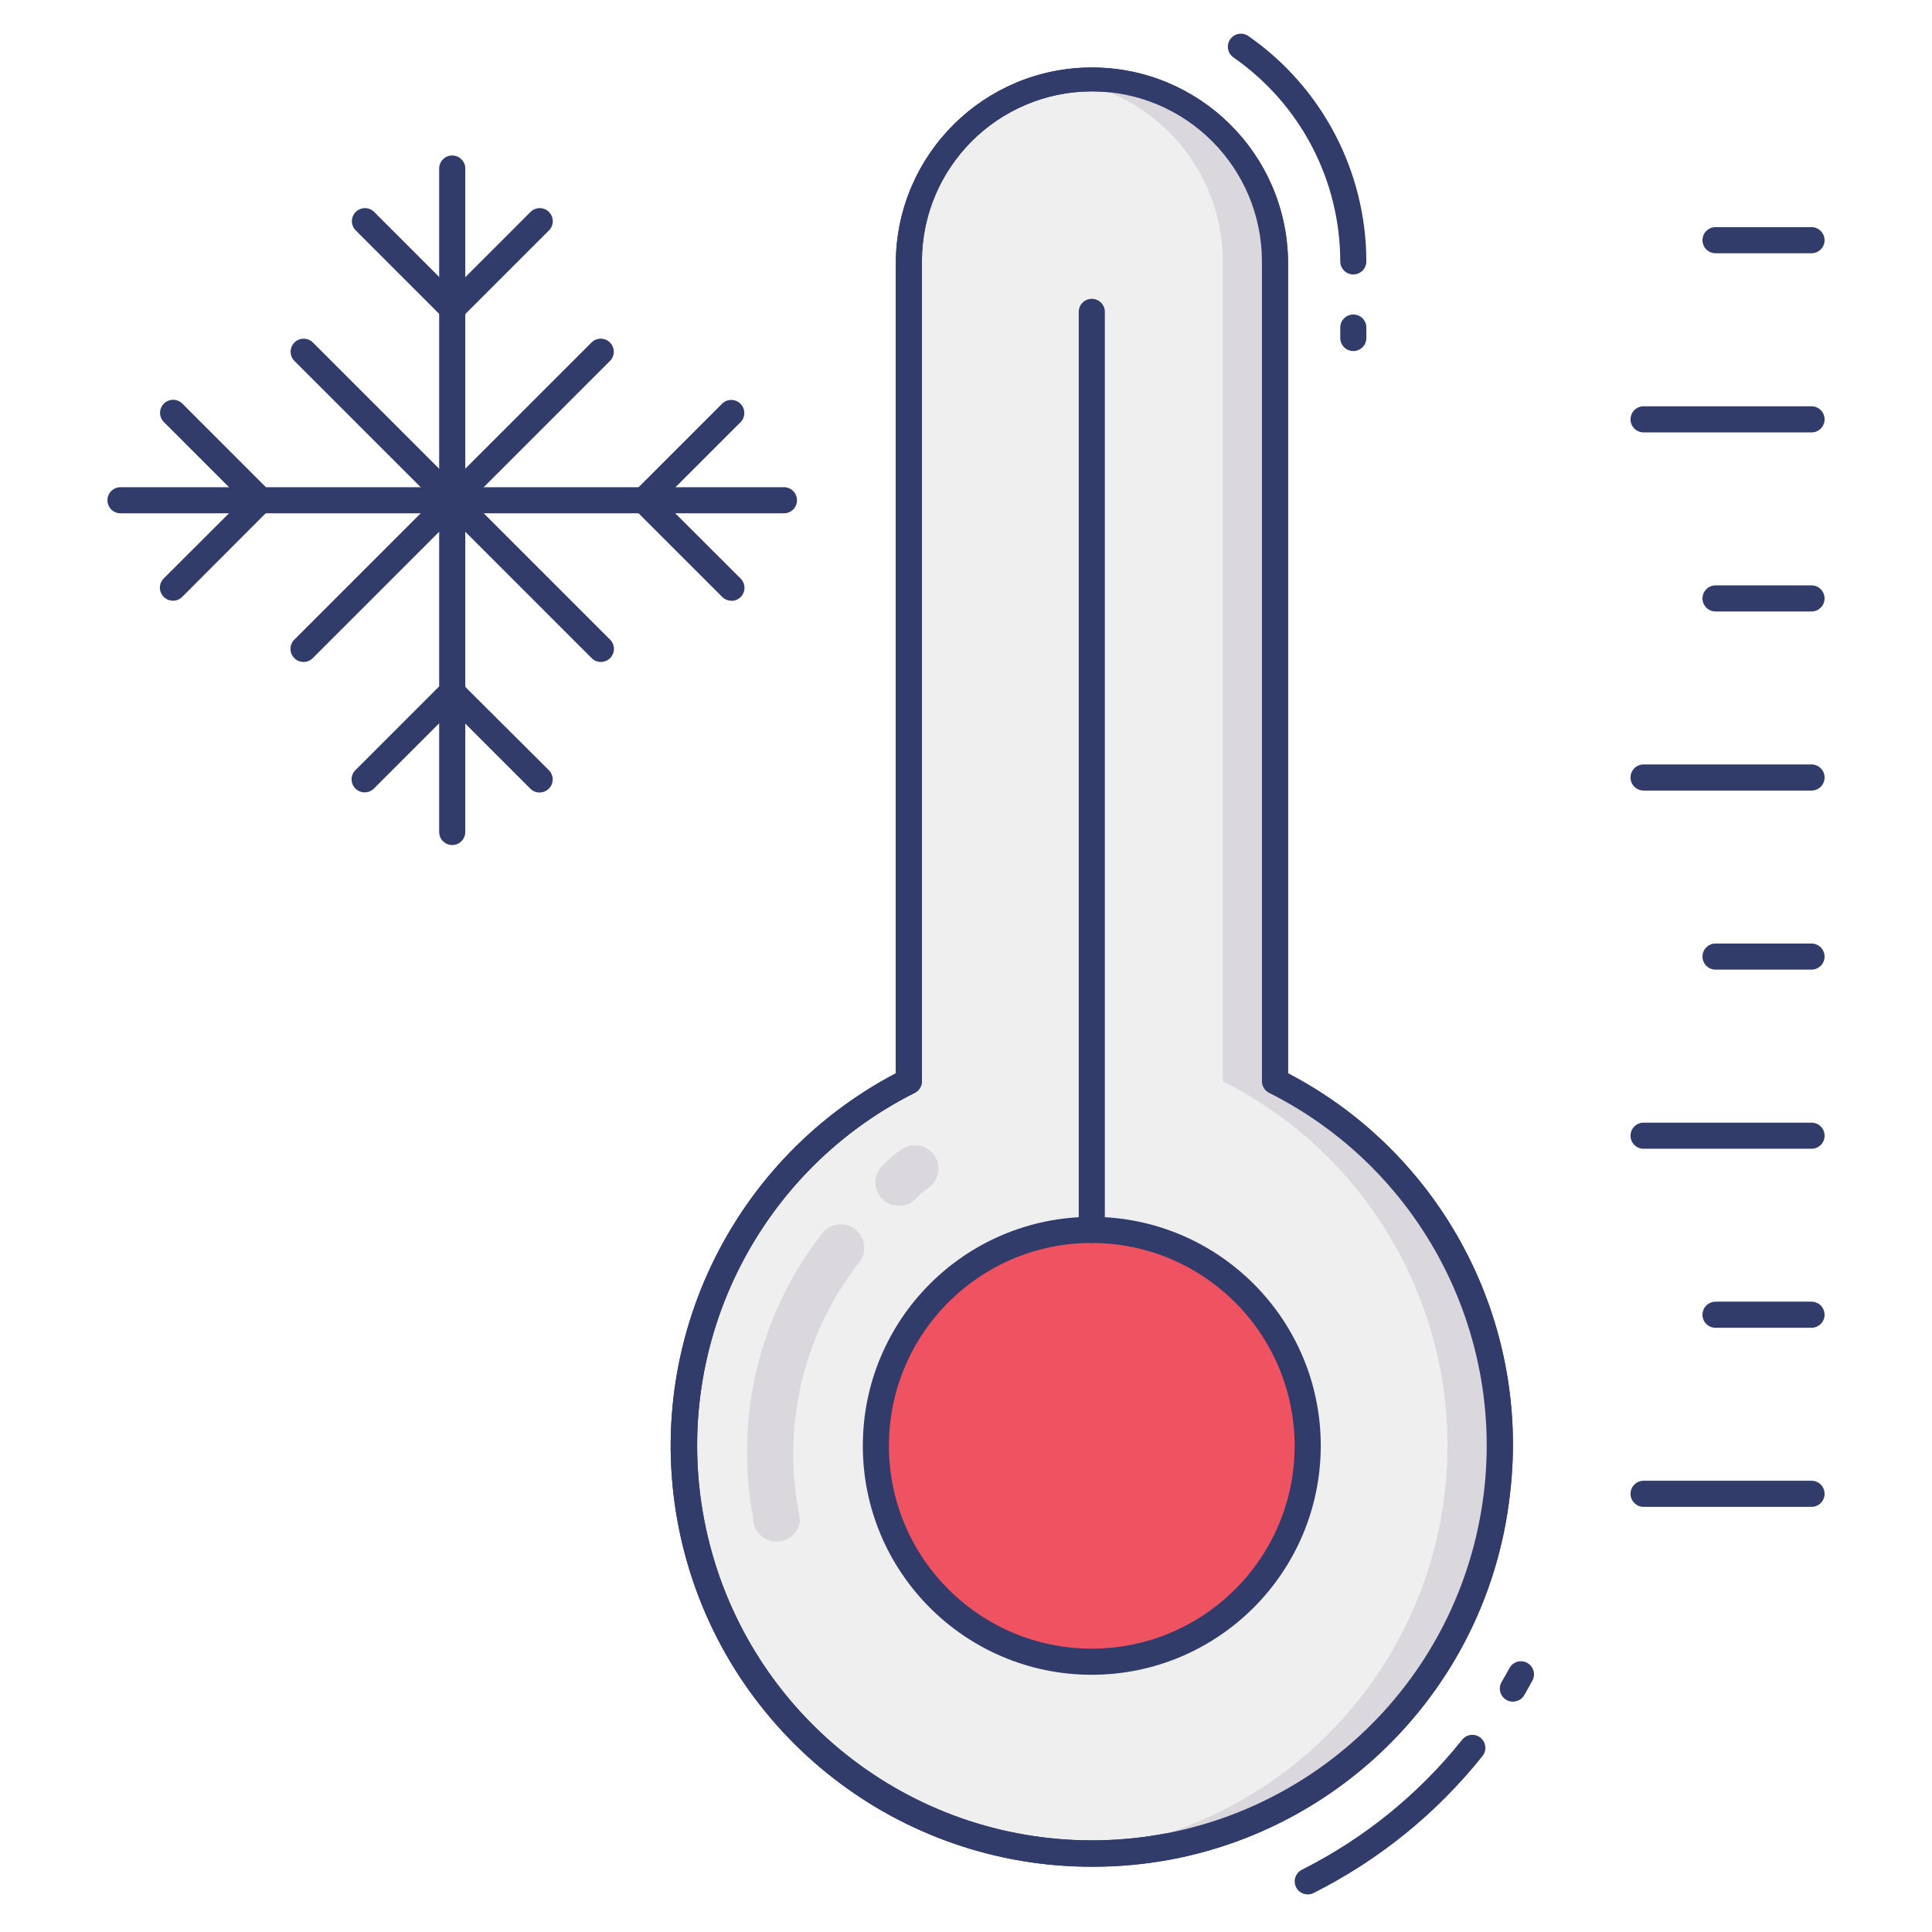
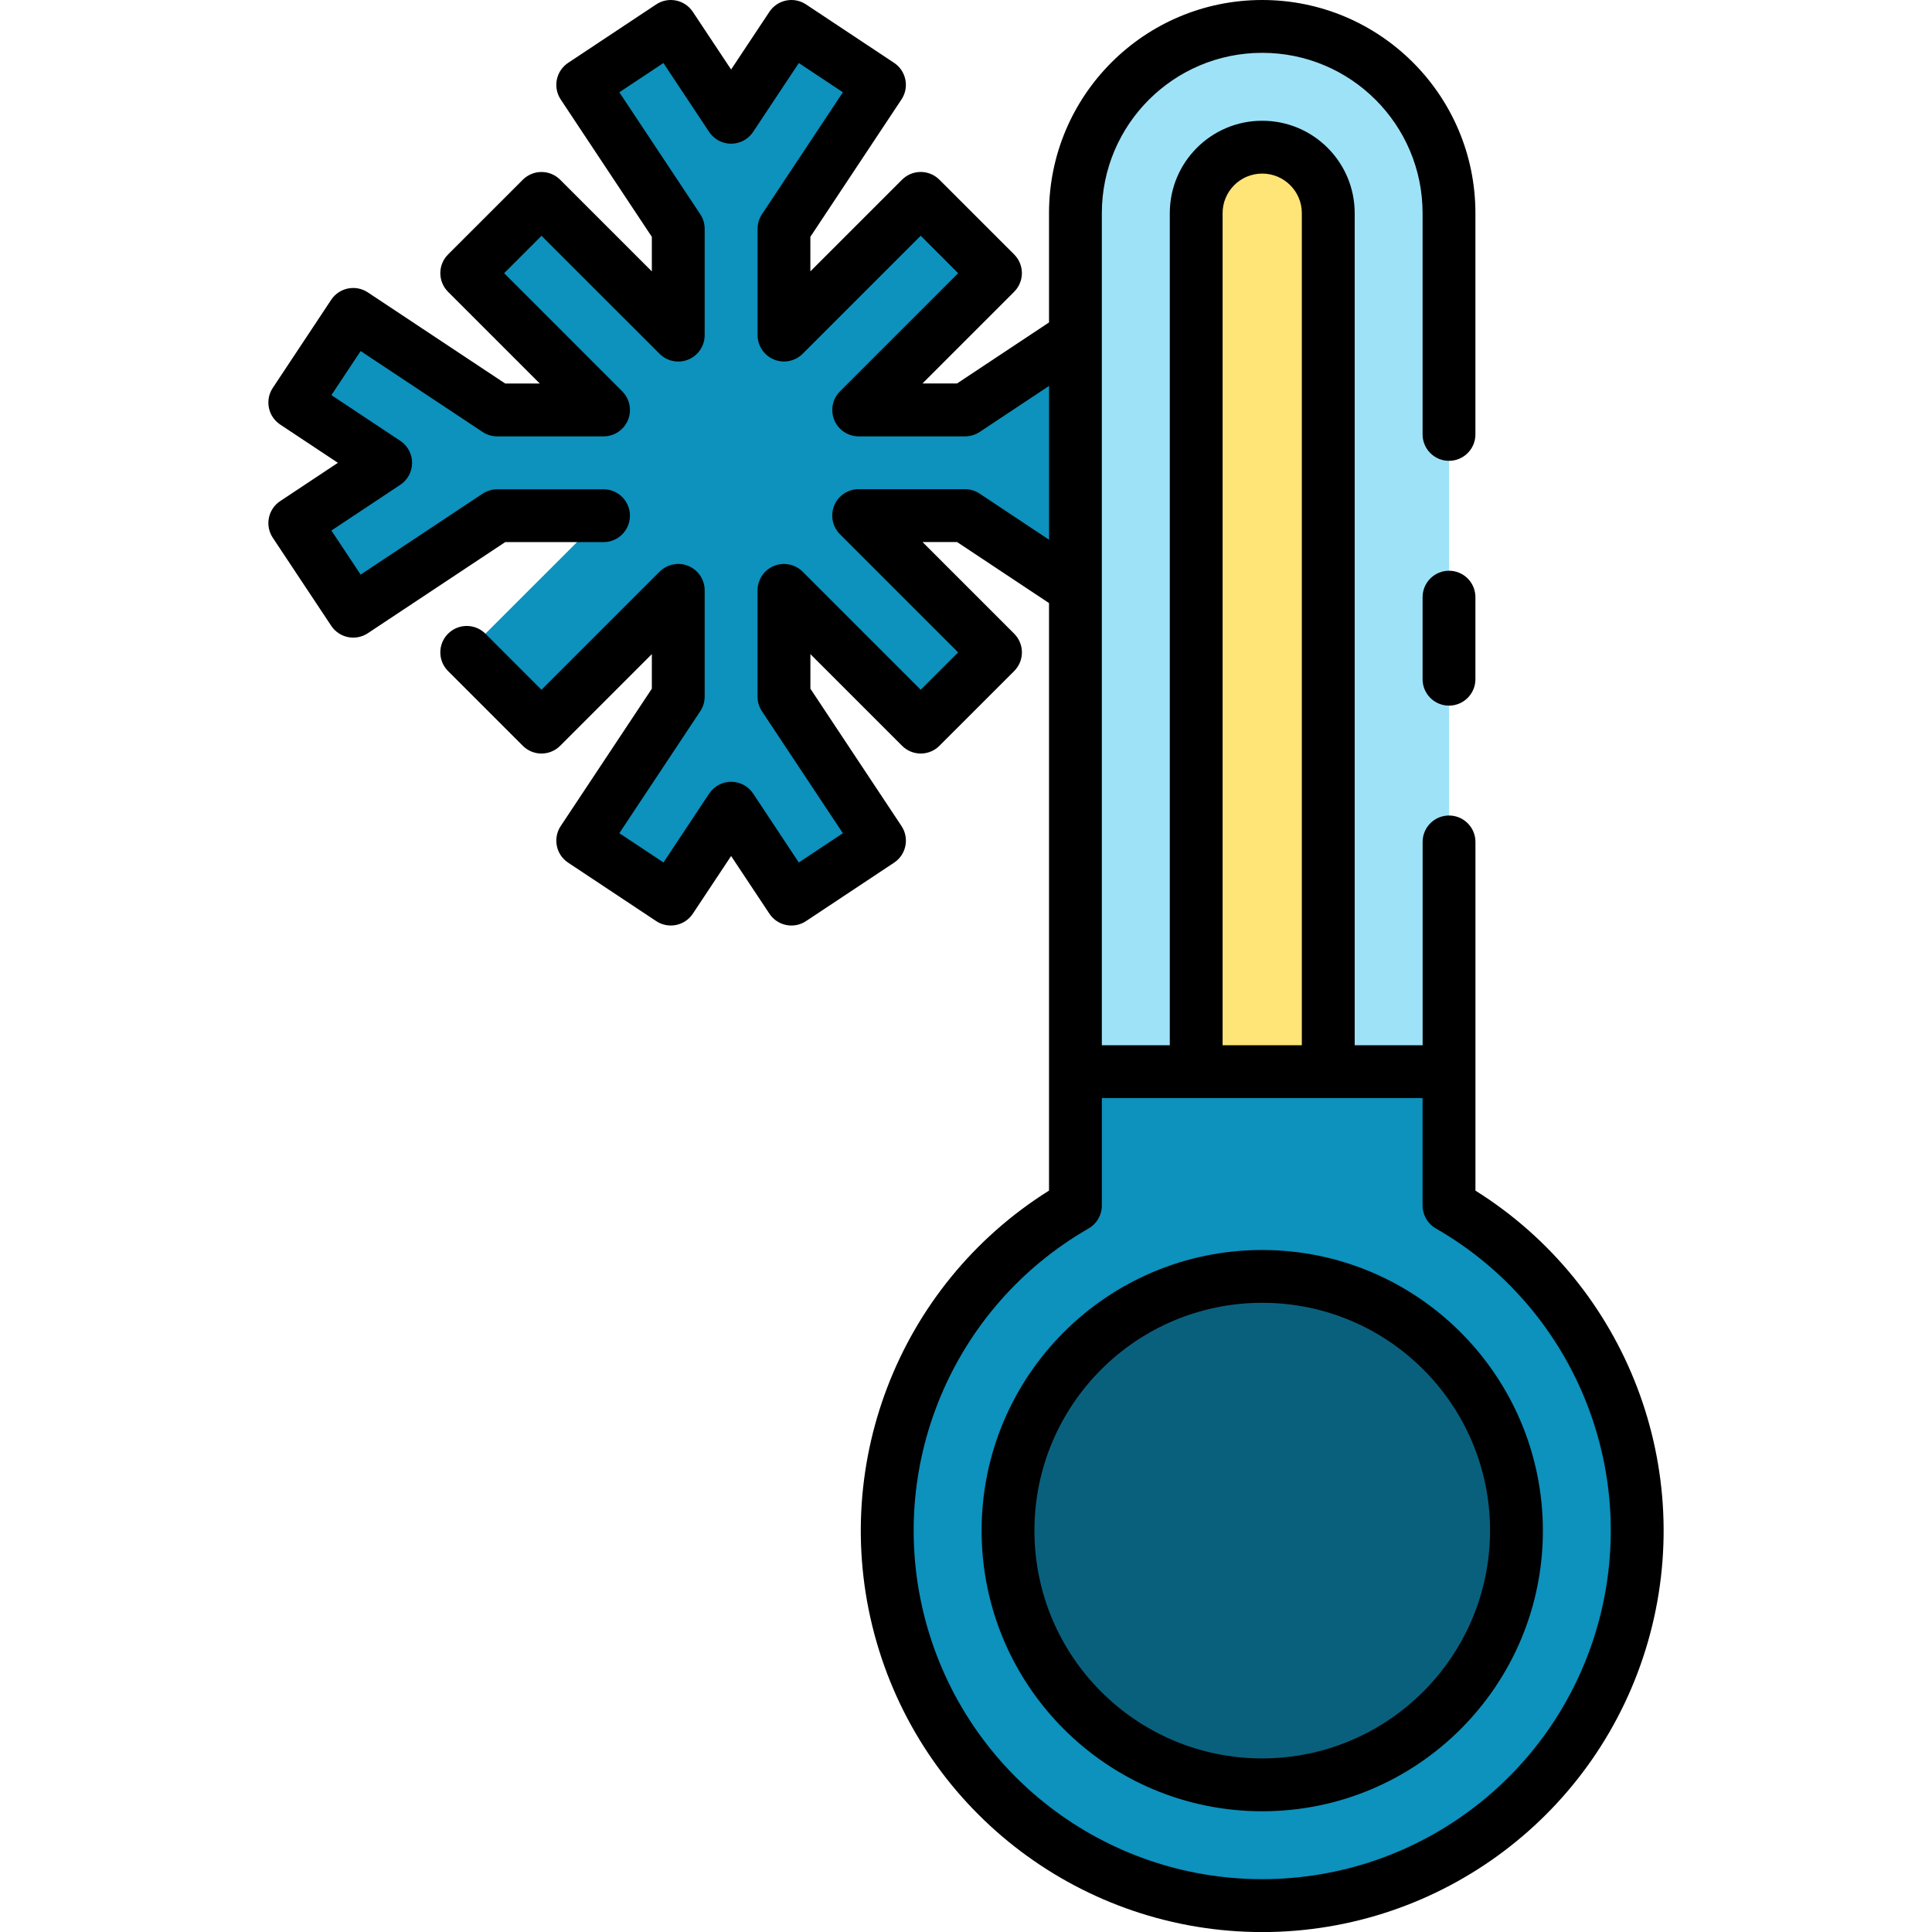
- <svg xmlns="http://www.w3.org/2000/svg" height="512" viewBox="0 0 74 74" width="512">
-   <g id="line_color" data-name="line color">
-     <g fill="#323c6b">
-       <path d="m50.089 72.561a.5.5 0 0 1 -.224-.947 18.468 18.468 0 0 0 6.13-4.968.5.5 0 1 1 .781.624 19.466 19.466 0 0 1 -6.464 5.238.5.5 0 0 1 -.223.053z" />
-       <path d="m57.946 65.177a.5.5 0 0 1 -.432-.752q.153-.262.3-.531a.5.5 0 1 1 .882.473q-.152.283-.314.562a.5.5 0 0 1 -.436.248z" />
-       <path d="m51.835 13.446a.5.5 0 0 1 -.5-.5v-.4a.5.5 0 0 1 1 0v.4a.5.5 0 0 1 -.5.5z" />
-       <path d="m51.835 10.512a.5.5 0 0 1 -.5-.5 9.529 9.529 0 0 0 -4.083-7.806.5.5 0 1 1 .572-.82 10.529 10.529 0 0 1 4.51 8.626.5.5 0 0 1 -.499.5z" />
+ <svg xmlns="http://www.w3.org/2000/svg" height="512" viewBox="0 0 128 128" width="512">
+   <g>
+     <g>
+       <path d="m96 14.125a12.375 12.375 0 0 0 -24.75 0v56.875h24.75z" fill="#9ee2f8" />
+       <path d="m96 79.869v-8.869h-24.748v8.869a24.843 24.843 0 1 0 24.75 0z" fill="#0d91bd" />
+       <circle cx="83.627" cy="101.407" fill="#09607d" r="16.843" />
+       <path d="m88 14.125a4.375 4.375 0 1 0 -8.75 0v56.875h8.75z" fill="#ffe477" />
+       <path d="m51.941 39.113 9.061 9.061 4.953-4.952-9.062-9.061h7.043l7.316 4.854v-16.714l-7.317 4.856h-7.043l9.063-9.063-4.953-4.952-9.061 9.061v-7.042l6.329-9.538-5.837-3.873-3.994 6.021-3.996-6.021-5.836 3.873 6.33 9.538v7.043l-9.062-9.062-4.953 4.952 9.063 9.063h-7.043l-9.539-6.33-3.873 5.836 6.021 3.996-6.021 3.994 3.873 5.836 9.538-6.328h7.043l-9.062 9.061 4.953 4.952 9.062-9.062v7.043l-6.33 9.538 5.836 3.874 3.996-6.021 3.994 6.021 5.837-3.874-6.329-9.537z" fill="#0d91bd" />
    </g>
-     <path d="m57.339 57.176a15.623 15.623 0 1 1 -22.527-15.761v-31.4a7.012 7.012 0 0 1 7.011-7.015 7.012 7.012 0 0 1 7.012 7.012v31.4a15.627 15.627 0 0 1 8.504 15.764z" fill="#eeefee" />
-     <path d="m41.858 71.5a16.12 16.12 0 0 1 -7.546-30.39v-31.1a7.512 7.512 0 0 1 15.023 0v31.1a16.04 16.04 0 0 1 8.5 16.121 16.069 16.069 0 0 1 -15.977 14.269zm-.035-68a6.519 6.519 0 0 0 -6.512 6.512v31.4a.5.5 0 0 1 -.275.447 15.12 15.12 0 1 0 13.574 0 .5.5 0 0 1 -.275-.447v-31.4a6.519 6.519 0 0 0 -6.512-6.512z" fill="#323c6b" />
-     <path d="m48.835 41.415v-31.4a6.962 6.962 0 0 0 -8.012-6.932 7.007 7.007 0 0 1 6.012 6.932v31.4a15.627 15.627 0 0 1 -5.165 29.478c-.294.034-.582.036-.873.053a15.93 15.93 0 0 0 2.873-.053 15.627 15.627 0 0 0 5.165-29.478z" fill="#dbd8dd" />
-     <circle cx="41.818" cy="55.378" fill="#ef5261" r="8.27" />
-     <g fill="#323c6b">
-       <path d="m41.818 64.148a8.77 8.77 0 1 1 8.77-8.77 8.78 8.78 0 0 1 -8.77 8.77zm0-16.541a7.77 7.77 0 1 0 7.77 7.771 7.779 7.779 0 0 0 -7.77-7.77z" />
-       <path d="m41.818 47.608a.5.5 0 0 1 -.5-.5v-35.162a.5.5 0 1 1 1 0v35.162a.5.5 0 0 1 -.5.5z" />
-       <path d="m41.858 71.5a16.12 16.12 0 0 1 -7.546-30.39v-31.1a7.512 7.512 0 0 1 15.023 0v31.1a16.04 16.04 0 0 1 8.5 16.121 16.069 16.069 0 0 1 -15.977 14.269zm-.035-68a6.519 6.519 0 0 0 -6.512 6.512v31.4a.5.5 0 0 1 -.275.447 15.12 15.12 0 1 0 13.574 0 .5.5 0 0 1 -.275-.447v-31.4a6.519 6.519 0 0 0 -6.512-6.512z" />
-       <path d="m69.385 57.716h-6.432a.5.5 0 0 1 0-1h6.433a.5.5 0 0 1 0 1z" />
-       <path d="m69.385 50.857h-3.676a.5.5 0 0 1 0-1h3.676a.5.5 0 0 1 0 1z" />
-       <path d="m69.385 44h-6.432a.5.5 0 0 1 0-1h6.433a.5.5 0 0 1 0 1z" />
-       <path d="m69.385 37.139h-3.676a.5.5 0 0 1 0-1h3.676a.5.5 0 0 1 0 1z" />
-       <path d="m69.385 30.28h-6.432a.5.5 0 0 1 0-1h6.433a.5.5 0 0 1 0 1z" />
-       <path d="m69.385 23.421h-3.676a.5.5 0 0 1 0-1h3.676a.5.5 0 0 1 0 1z" />
-       <path d="m69.385 16.562h-6.432a.5.5 0 0 1 0-1h6.433a.5.5 0 0 1 0 1z" />
-       <path d="m69.385 9.7h-3.676a.5.5 0 0 1 0-1h3.676a.5.5 0 0 1 0 1z" />
-       <path d="m17.321 32.367a.5.5 0 0 1 -.5-.5v-25.412a.5.5 0 0 1 1 0v25.412a.5.5 0 0 1 -.5.5z" />
-       <path d="m17.321 12.314a.5.5 0 0 1 -.354-.146l-3.348-3.349a.5.5 0 0 1 .707-.707l3 3 3-3a.5.5 0 0 1 .707.707l-3.349 3.349a.5.5 0 0 1 -.363.146z" />
-       <path d="m20.669 30.356a.5.5 0 0 1 -.354-.146l-3-3-3 3a.5.5 0 0 1 -.707-.707l3.349-3.349a.5.5 0 0 1 .707 0l3.359 3.346a.5.5 0 0 1 -.354.854z" />
-       <path d="m30.027 19.661h-25.412a.5.5 0 0 1 0-1h25.412a.5.5 0 0 1 0 1z" />
-       <path d="m11.626 25.355a.5.5 0 0 1 -.354-.854l11.39-11.389a.5.5 0 0 1 .707.707l-11.39 11.39a.5.5 0 0 1 -.353.146z" />
-       <path d="m23.016 25.355a.5.5 0 0 1 -.354-.146l-11.39-11.389a.5.5 0 0 1 .707-.707l11.39 11.387a.5.5 0 0 1 -.354.854z" />
-       <path d="m28.016 23.009a.5.5 0 0 1 -.354-.146l-3.349-3.348a.5.5 0 0 1 0-.707l3.349-3.349a.5.5 0 0 1 .707.707l-3 3 3 2.995a.5.5 0 0 1 -.354.854z" />
-       <path d="m6.625 23.009a.5.5 0 0 1 -.354-.854l3-2.995-3-3a.5.5 0 0 1 .707-.707l3.349 3.349a.5.5 0 0 1 0 .707l-3.348 3.354a.5.5 0 0 1 -.354.146z" />
+     <g>
+       <path d="m97.752 78.88v-23.1a1.75 1.75 0 1 0 -3.5 0v13.47h-4.5v-55.125a6.125 6.125 0 1 0 -12.25 0v55.125h-4.502v-55.125a10.625 10.625 0 0 1 21.25 0v14.656a1.75 1.75 0 0 0 3.5 0v-14.656a14.125 14.125 0 0 0 -28.25 0v7.238l-6.094 4.043h-2.29l6.074-6.074a1.749 1.749 0 0 0 0-2.475l-4.953-4.952a1.75 1.75 0 0 0 -2.474 0l-6.074 6.073v-2.289l6.036-9.1a1.75 1.75 0 0 0 -.49-2.426l-5.835-3.871a1.75 1.75 0 0 0 -2.425.49l-2.537 3.823-2.538-3.823a1.75 1.75 0 0 0 -2.425-.49l-5.835 3.873a1.751 1.751 0 0 0 -.491 2.426l6.037 9.1v2.29l-6.074-6.074a1.75 1.75 0 0 0 -2.474 0l-4.953 4.952a1.751 1.751 0 0 0 0 2.475l6.075 6.074h-2.291l-9.1-6.037a1.752 1.752 0 0 0 -2.426.49l-3.871 5.839a1.751 1.751 0 0 0 .49 2.426l3.824 2.537-3.824 2.537a1.751 1.751 0 0 0 -.49 2.426l3.873 5.836a1.75 1.75 0 0 0 2.426.49l9.1-6.036h6.514a1.75 1.75 0 1 0 0-3.5h-7.044a1.754 1.754 0 0 0 -.967.292l-8.08 5.361-1.938-2.92 4.563-3.028a1.75 1.75 0 0 0 0-2.916l-4.563-3.027 1.938-2.92 8.08 5.361a1.746 1.746 0 0 0 .967.292h7.043a1.749 1.749 0 0 0 1.238-2.987l-7.822-7.824 2.478-2.478 7.822 7.819a1.749 1.749 0 0 0 2.986-1.241v-7.039a1.747 1.747 0 0 0 -.292-.968l-5.361-8.08 2.92-1.937 3.027 4.562a1.749 1.749 0 0 0 2.916 0l3.028-4.562 2.92 1.937-5.361 8.08a1.755 1.755 0 0 0 -.292.968v7.039a1.75 1.75 0 0 0 2.988 1.237l7.821-7.82 2.48 2.483-7.825 7.824a1.749 1.749 0 0 0 1.238 2.987h7.042a1.747 1.747 0 0 0 .968-.292l4.6-3.05v10.19l-4.603-3.059a1.755 1.755 0 0 0 -.968-.292h-7.038a1.749 1.749 0 0 0 -1.238 2.992l7.824 7.824-2.48 2.476-7.823-7.823a1.75 1.75 0 0 0 -2.988 1.237v7.042a1.755 1.755 0 0 0 .292.968l5.361 8.08-2.92 1.938-3.022-4.564a1.75 1.75 0 0 0 -2.916 0l-3.027 4.563-2.924-1.941 5.361-8.08a1.747 1.747 0 0 0 .292-.968v-7.04a1.749 1.749 0 0 0 -2.986-1.237l-7.825 7.825-3.715-3.716a1.75 1.75 0 0 0 -2.475 2.475l4.953 4.952a1.748 1.748 0 0 0 2.474 0l6.074-6.074v2.291l-6.037 9.1a1.75 1.75 0 0 0 .491 2.425l5.836 3.873a1.75 1.75 0 0 0 2.425-.49l2.537-3.823 2.538 3.823a1.742 1.742 0 0 0 1.111.747 1.7 1.7 0 0 0 .347.035 1.748 1.748 0 0 0 .967-.292l5.836-3.873a1.749 1.749 0 0 0 .49-2.425l-6.036-9.1v-2.29l6.074 6.073a1.748 1.748 0 0 0 2.474 0l4.953-4.952a1.749 1.749 0 0 0 0-2.475l-6.073-6.073h2.289l6.092 4.044v38.925a26.593 26.593 0 1 0 28.25 0zm-16.752-64.755a2.625 2.625 0 1 1 5.25 0v55.125h-5.25zm2.627 110.375a23.09 23.09 0 0 1 -11.5-43.114 1.75 1.75 0 0 0 .873-1.517v-7.119h21.25v7.119a1.75 1.75 0 0 0 .877 1.517 23.091 23.091 0 0 1 -11.5 43.114z" />
+       <path d="m96 37.813a1.749 1.749 0 0 0 -1.75 1.75v5.437a1.75 1.75 0 1 0 3.5 0v-5.437a1.749 1.749 0 0 0 -1.75-1.75z" />
+       <path d="m83.627 82.815a18.593 18.593 0 1 0 18.593 18.592 18.614 18.614 0 0 0 -18.593-18.592zm0 33.685a15.093 15.093 0 1 1 15.093-15.093 15.111 15.111 0 0 1 -15.093 15.093z" />
    </g>
-     <path d="m35.8 44.274c-.013-.02-.026-.039-.041-.058a.9.9 0 0 0 -1.262-.167 4.154 4.154 0 0 0 -.688.589.9.9 0 0 0 1.245 1.3 2.853 2.853 0 0 1 .539-.46.9.9 0 0 0 .207-1.204z" fill="#dbd8dd" />
-     <path d="m32.985 47.348a.9.9 0 0 0 -1.476-.127 13.591 13.591 0 0 0 -2.663 10.912.9.9 0 0 0 1.8.036 11.9 11.9 0 0 1 2.25-9.8.9.9 0 0 0 .089-1.021z" fill="#dbd8dd" />
  </g>
</svg>
